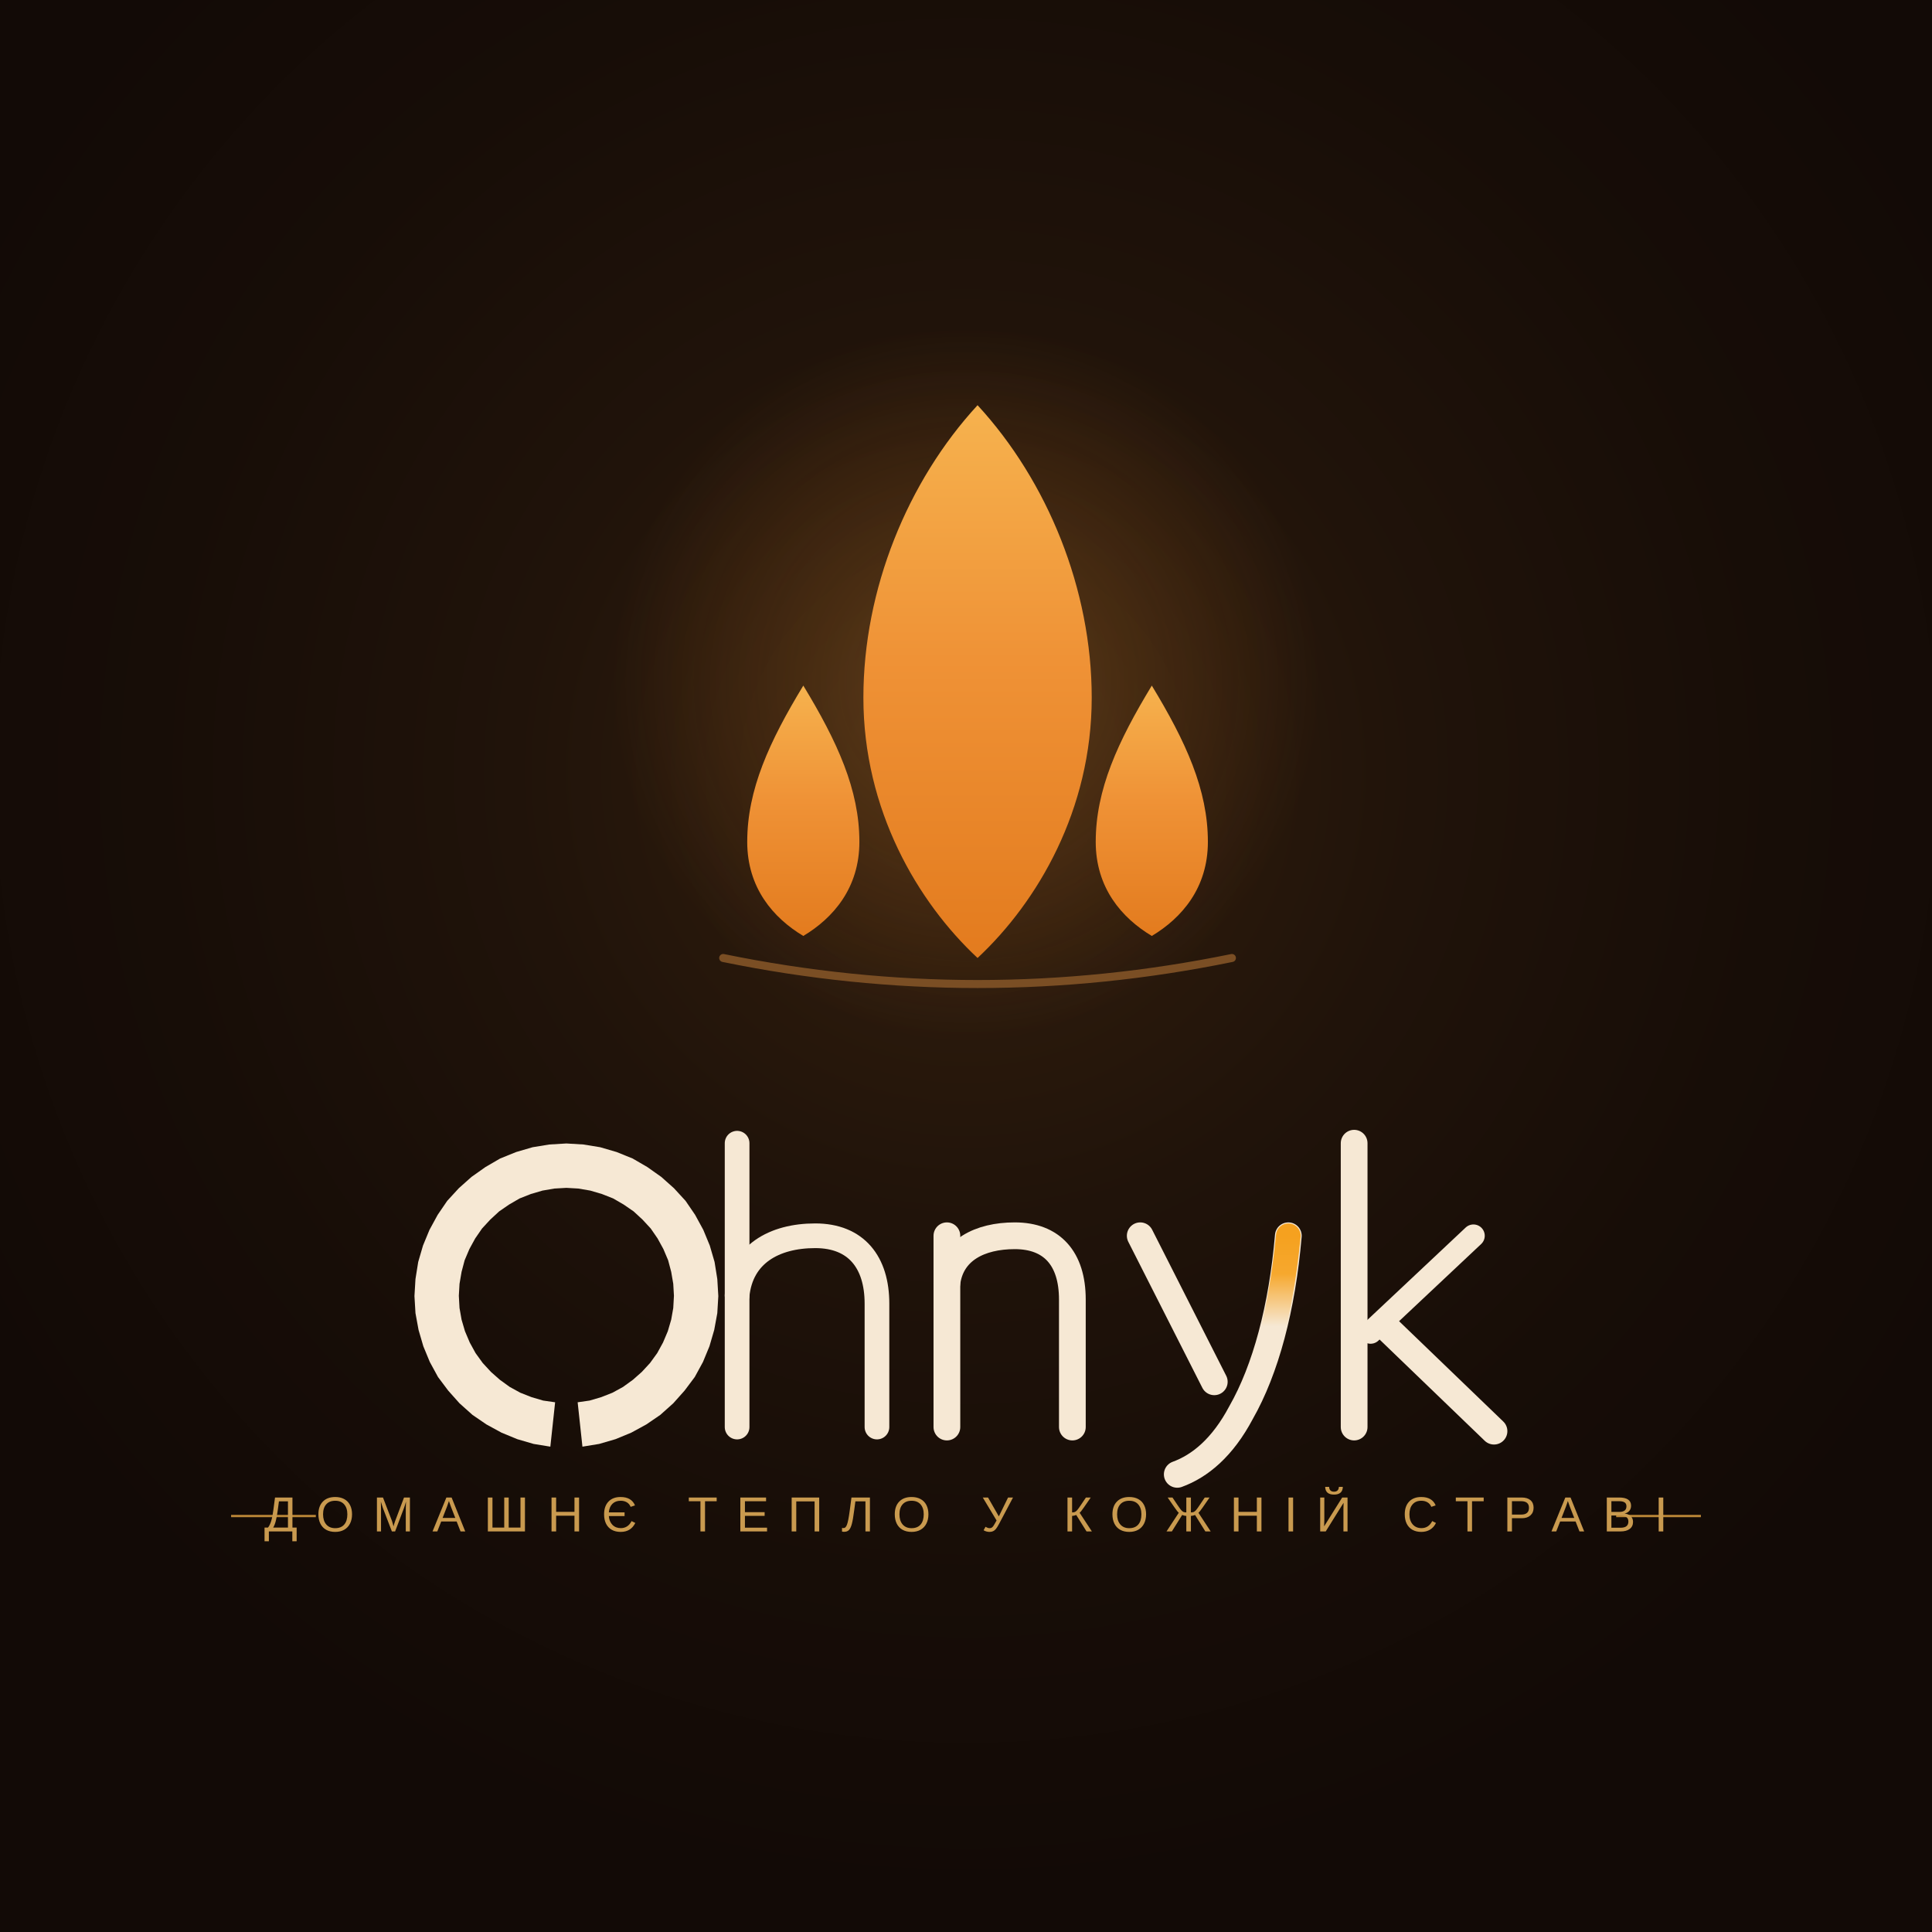
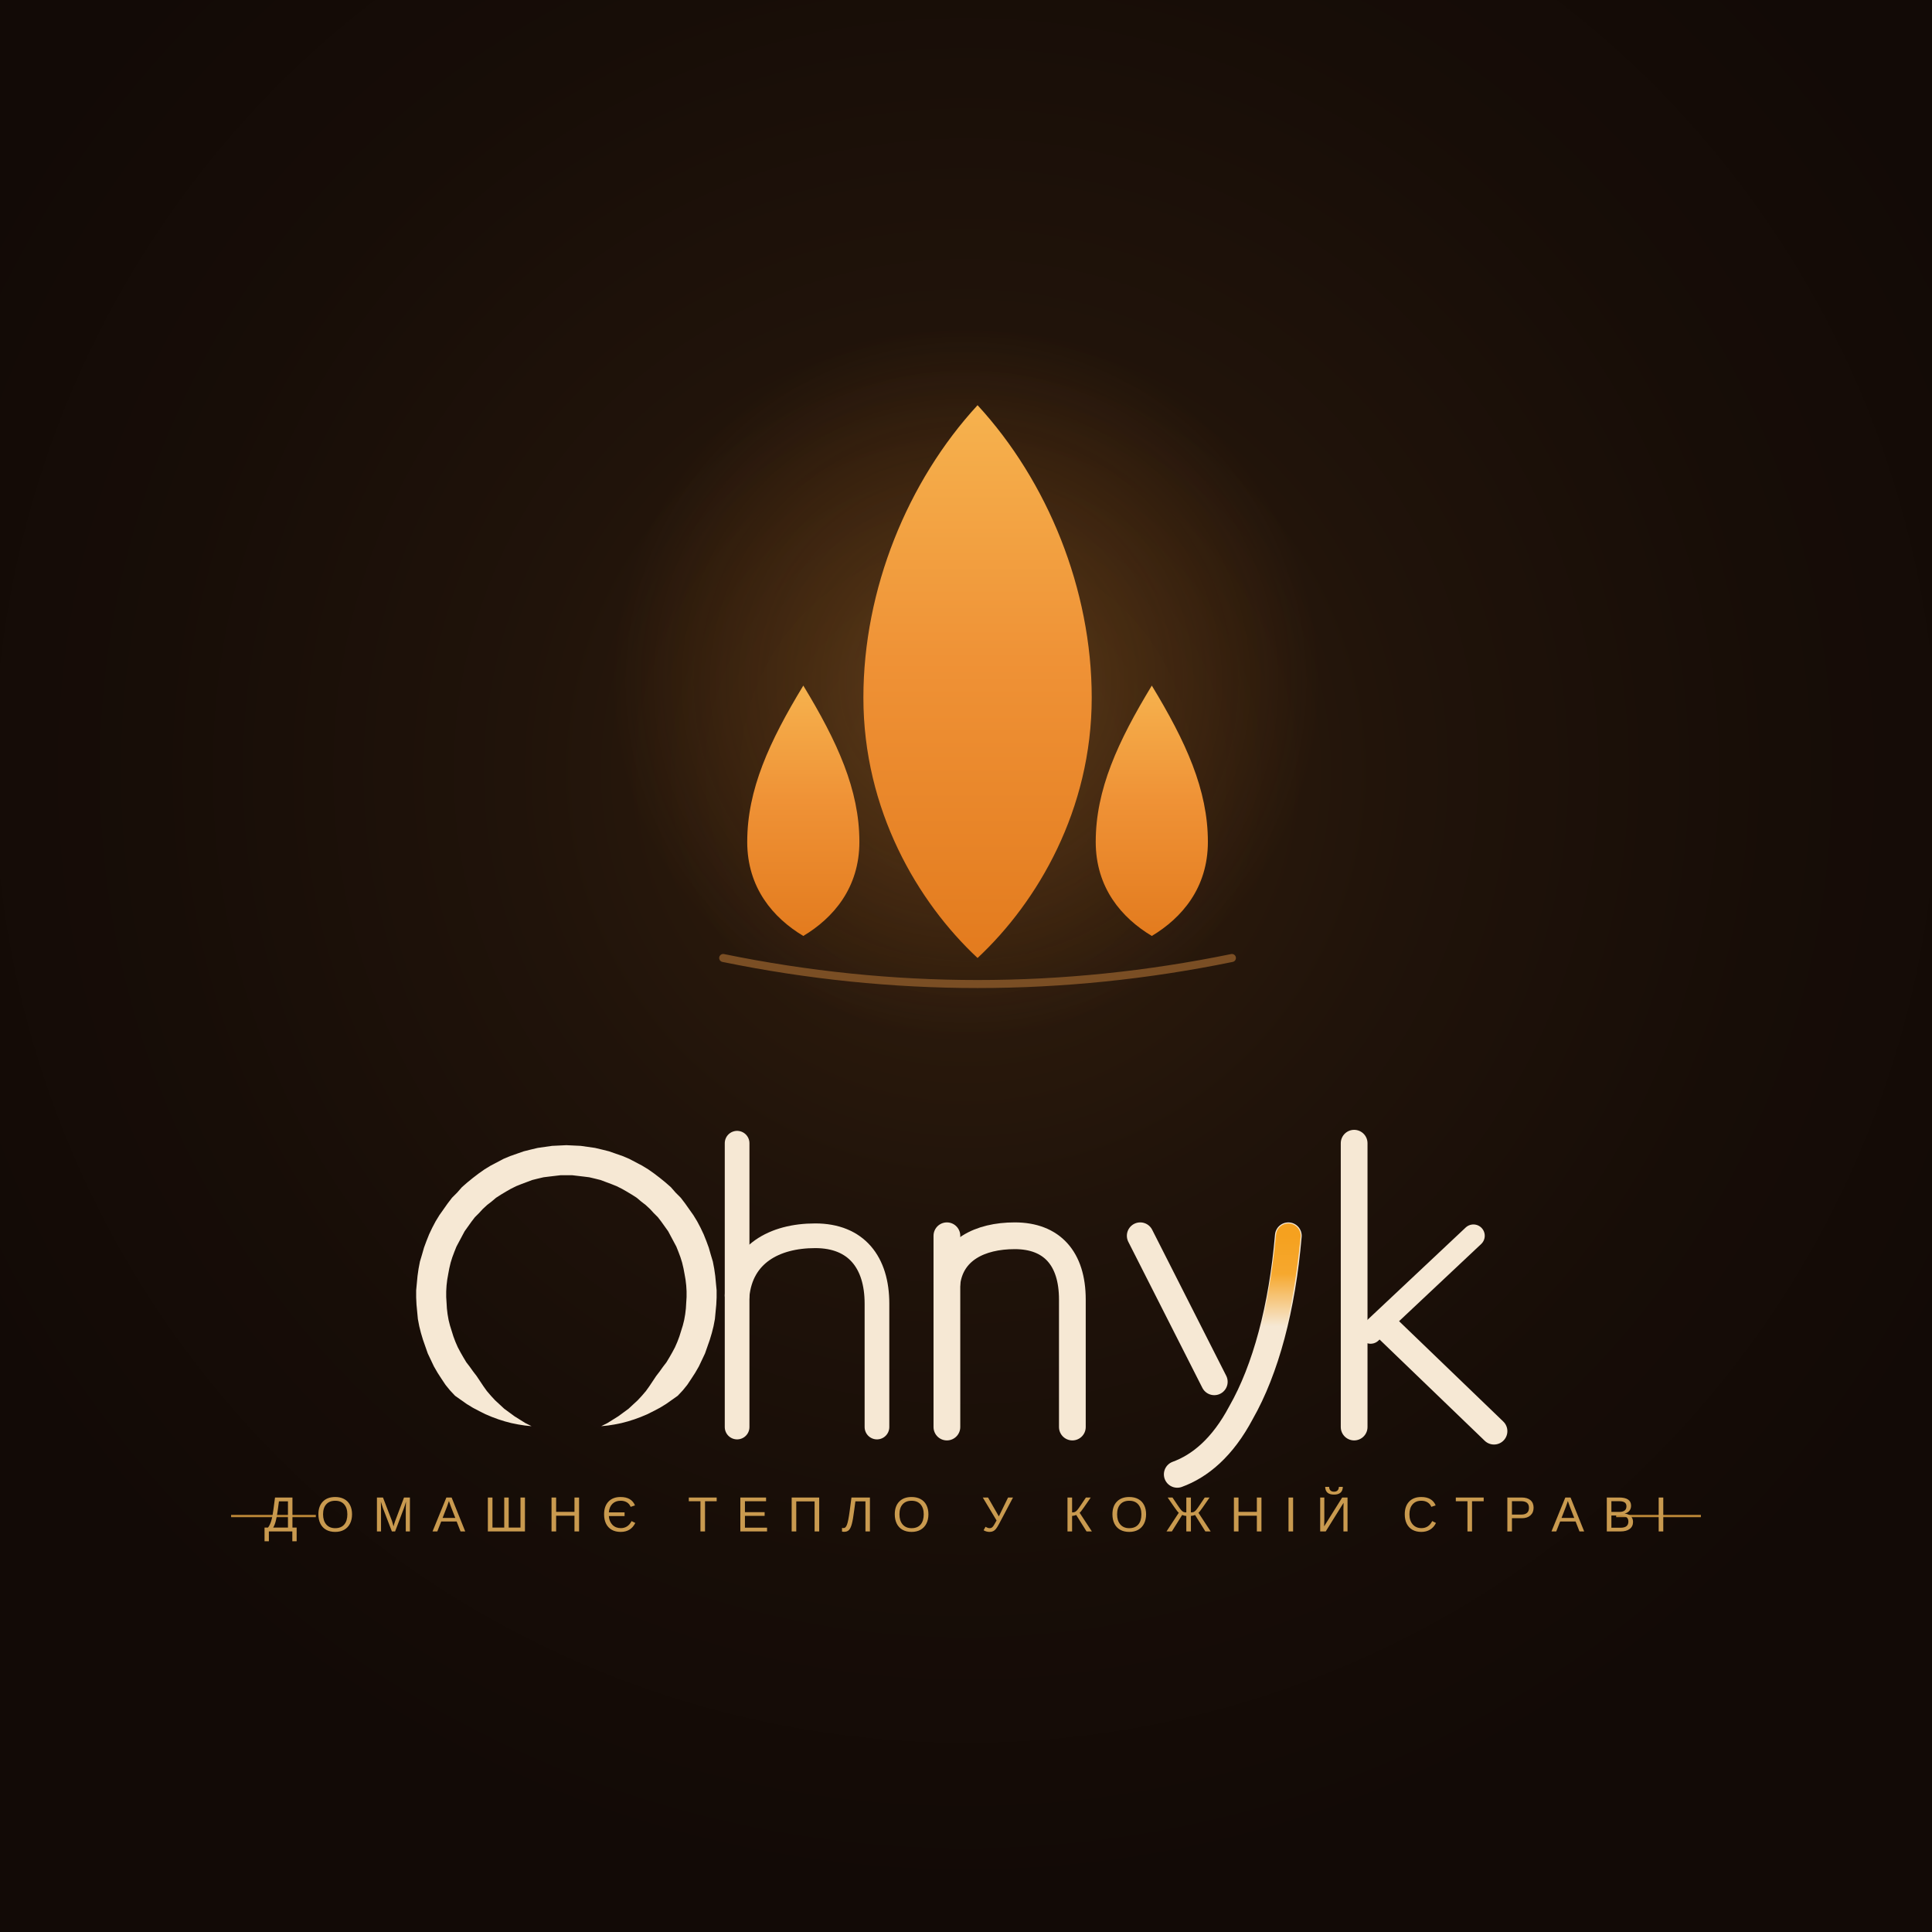
<svg xmlns="http://www.w3.org/2000/svg" viewBox="0 0 1254 1254" width="1254" height="1254" role="img" aria-label="Ohnyk — домашнє тепло у кожній страві">
  <defs>
    <radialGradient id="bg" cx="50%" cy="40%" r="58%">
      <stop offset="0%" stop-color="#35200e" />
      <stop offset="40%" stop-color="#20130a" />
      <stop offset="72%" stop-color="#170d07" />
      <stop offset="100%" stop-color="#120a06" />
    </radialGradient>
    <radialGradient id="glow" cx="50%" cy="47%" r="52%">
      <stop offset="0%" stop-color="#F7A94A" stop-opacity="0.24" />
      <stop offset="46%" stop-color="#F0902D" stop-opacity="0.09" />
      <stop offset="70%" stop-color="#F0902D" stop-opacity="0" />
    </radialGradient>
    <linearGradient id="fg" x1="50%" y1="0%" x2="50%" y2="100%">
      <stop offset="0%" stop-color="#F6B24E" />
      <stop offset="46%" stop-color="#EF9236" />
      <stop offset="100%" stop-color="#E37B1E" />
    </linearGradient>
    <linearGradient id="acc" x1="0" y1="0" x2="0" y2="1">
      <stop offset="0%" stop-color="#F5A11F" />
      <stop offset="42%" stop-color="#F6A82E" />
      <stop offset="100%" stop-color="#f6e8d4" />
    </linearGradient>
  </defs>
  <rect width="1254" height="1254" fill="url(#bg)" />
  <ellipse cx="627" cy="462" rx="318" ry="318" fill="url(#glow)" />
  <g transform="translate(407 250) scale(1.30)">
    <g fill="url(#fg)">
      <path d="M88 150 C105 178 116 202 116 228 C116 251 103 266 88 275 C73 266 60 251 60 228 C60 202 71 178 88 150 Z" />
      <path d="M262 150 C279 178 290 202 290 228 C290 251 277 266 262 275 C247 266 234 251 234 228 C234 202 245 178 262 150 Z" />
      <path d="M175 10 C210 48 232 102 232 156 C232 212 205 258 175 286 C145 258 118 212 118 156 C118 102 140 48 175 10 Z" />
    </g>
    <path d="M48 286 Q175 312 302 286" fill="none" stroke="#7a4e24" stroke-width="4" stroke-linecap="round" />
  </g>
  <g transform="translate(240.8 726) scale(1.335)">
-     <path transform="translate(12 3) scale(1.66)" d="M 46.0 87.8 L 45.3 94.3 L 40.4 93.5 L 35.6 92.1 L 31.0 90.2 L 26.6 87.8 L 22.5 85.0 L 18.7 81.6 L 15.4 77.9 L 12.4 73.9 L 10.0 69.5 L 8.1 64.9 L 6.7 60.1 L 5.8 55.2 L 5.5 50.2 L 5.8 45.2 L 6.6 40.2 L 8.0 35.4 L 9.9 30.8 L 12.3 26.4 L 15.1 22.3 L 18.5 18.6 L 22.2 15.3 L 26.3 12.4 L 30.6 9.9 L 35.3 8.0 L 40.1 6.6 L 45.0 5.8 L 50.0 5.5 L 55.0 5.8 L 59.9 6.6 L 64.7 8.0 L 69.4 9.9 L 73.7 12.4 L 77.8 15.3 L 81.5 18.6 L 84.9 22.3 L 87.7 26.4 L 90.1 30.8 L 92.0 35.4 L 93.4 40.2 L 94.2 45.2 L 94.5 50.2 L 94.2 55.2 L 93.3 60.1 L 91.9 64.9 L 90.0 69.5 L 87.6 73.9 L 84.6 77.9 L 81.3 81.6 L 77.5 85.0 L 73.4 87.8 L 69.0 90.2 L 64.4 92.1 L 59.6 93.5 L 54.7 94.3 L 54.0 87.8 L 53.3 81.3 L 56.8 80.8 L 60.2 79.8 L 63.5 78.5 L 66.6 76.8 L 69.5 74.7 L 72.1 72.4 L 74.5 69.8 L 76.6 66.9 L 78.3 63.8 L 79.7 60.5 L 80.7 57.1 L 81.3 53.7 L 81.5 50.1 L 81.3 46.6 L 80.7 43.1 L 79.8 39.7 L 78.4 36.4 L 76.7 33.3 L 74.7 30.4 L 72.3 27.8 L 69.7 25.4 L 66.8 23.4 L 63.7 21.6 L 60.4 20.3 L 57.0 19.3 L 53.5 18.7 L 50.0 18.5 L 46.5 18.7 L 43.0 19.3 L 39.6 20.3 L 36.3 21.6 L 33.2 23.4 L 30.3 25.4 L 27.7 27.8 L 25.3 30.4 L 23.3 33.3 L 21.6 36.4 L 20.2 39.7 L 19.3 43.1 L 18.7 46.6 L 18.5 50.1 L 18.7 53.7 L 19.3 57.1 L 20.3 60.5 L 21.7 63.8 L 23.4 66.9 L 25.5 69.8 L 27.9 72.4 L 30.5 74.7 L 33.4 76.8 L 36.5 78.5 L 39.8 79.8 L 43.2 80.8 L 46.7 81.3 Z" fill="#f6e8d4" />
+     <path transform="translate(12 3) scale(1.66)" d="M 39.8 88.3 L 37.8 88.1 L 35.9 87.8 L 33.9 87.4 L 32.0 86.9 L 30.1 86.3 L 28.2 85.6 L 26.3 84.8 L 24.5 83.9 L 22.6 82.9 L 20.8 81.8 L 19.1 80.6 L 17.4 79.4 L 15.9 77.8 L 14.6 76.2 L 13.4 74.4 L 12.3 72.7 L 11.2 70.8 L 10.3 68.9 L 9.4 67.0 L 8.7 65.0 L 8.0 63.0 L 7.4 61.0 L 6.9 59.0 L 6.5 56.9 L 6.3 54.8 L 6.1 52.7 L 6.0 50.6 L 6.0 48.5 L 6.2 46.4 L 6.4 44.3 L 6.7 42.2 L 7.1 40.1 L 7.7 38.1 L 8.3 36.0 L 9.0 34.1 L 9.8 32.1 L 10.7 30.2 L 11.7 28.3 L 12.8 26.5 L 14.0 24.8 L 15.2 23.1 L 16.5 21.4 L 18.0 19.9 L 19.4 18.3 L 21.0 16.9 L 22.6 15.6 L 24.3 14.3 L 26.0 13.1 L 27.8 12.0 L 29.7 11.0 L 31.6 10.0 L 33.5 9.2 L 35.5 8.5 L 37.5 7.8 L 39.5 7.3 L 41.6 6.8 L 43.7 6.5 L 45.8 6.2 L 47.9 6.1 L 50.0 6.0 L 52.1 6.1 L 54.2 6.2 L 56.3 6.5 L 58.4 6.8 L 60.5 7.3 L 62.5 7.8 L 64.5 8.5 L 66.5 9.2 L 68.4 10.0 L 70.3 11.0 L 72.2 12.0 L 74.0 13.1 L 75.7 14.3 L 77.4 15.6 L 79.0 16.9 L 80.6 18.3 L 82.0 19.9 L 83.5 21.4 L 84.8 23.1 L 86.0 24.8 L 87.2 26.5 L 88.3 28.3 L 89.3 30.2 L 90.2 32.1 L 91.0 34.1 L 91.7 36.0 L 92.3 38.1 L 92.9 40.1 L 93.3 42.2 L 93.6 44.3 L 93.8 46.4 L 94.0 48.5 L 94.0 50.6 L 93.9 52.7 L 93.7 54.8 L 93.5 56.9 L 93.1 59.0 L 92.6 61.0 L 92.0 63.0 L 91.3 65.0 L 90.6 67.0 L 89.7 68.9 L 88.8 70.8 L 87.7 72.7 L 86.6 74.4 L 85.4 76.2 L 84.1 77.8 L 82.6 79.4 L 80.9 80.6 L 79.2 81.8 L 77.4 82.9 L 75.5 83.9 L 73.7 84.8 L 71.8 85.6 L 69.9 86.3 L 68.0 86.9 L 66.1 87.4 L 64.1 87.8 L 62.2 88.1 L 60.2 88.3 L 60.2 88.3 L 62.0 87.4 L 63.6 86.4 L 65.2 85.4 L 66.7 84.3 L 68.2 83.2 L 69.6 81.9 L 70.9 80.7 L 72.1 79.4 L 73.3 78.0 L 74.3 76.6 L 75.3 75.1 L 76.3 73.6 L 77.3 72.3 L 78.3 70.9 L 79.3 69.6 L 80.2 68.1 L 81.0 66.7 L 81.8 65.2 L 82.5 63.6 L 83.1 62.0 L 83.6 60.4 L 84.1 58.8 L 84.5 57.2 L 84.8 55.5 L 85.0 53.8 L 85.1 52.1 L 85.2 50.5 L 85.2 48.8 L 85.1 47.1 L 84.9 45.4 L 84.6 43.7 L 84.3 42.1 L 83.9 40.4 L 83.4 38.8 L 82.8 37.2 L 82.2 35.7 L 81.4 34.2 L 80.6 32.7 L 79.8 31.2 L 78.8 29.8 L 77.8 28.4 L 76.8 27.1 L 75.6 25.9 L 74.5 24.7 L 73.2 23.5 L 71.9 22.5 L 70.6 21.4 L 69.2 20.5 L 67.7 19.6 L 66.3 18.8 L 64.7 18.0 L 63.2 17.4 L 61.6 16.8 L 60.0 16.2 L 58.4 15.8 L 56.7 15.4 L 55.1 15.2 L 53.4 15.0 L 51.7 14.8 L 50.0 14.8 L 48.3 14.8 L 46.6 15.0 L 44.9 15.2 L 43.3 15.4 L 41.6 15.8 L 40.0 16.2 L 38.4 16.8 L 36.8 17.4 L 35.3 18.0 L 33.7 18.8 L 32.3 19.6 L 30.8 20.5 L 29.4 21.4 L 28.1 22.5 L 26.8 23.5 L 25.5 24.7 L 24.4 25.9 L 23.2 27.1 L 22.2 28.4 L 21.2 29.8 L 20.2 31.2 L 19.4 32.7 L 18.6 34.2 L 17.8 35.7 L 17.2 37.2 L 16.6 38.8 L 16.1 40.4 L 15.7 42.1 L 15.4 43.7 L 15.1 45.4 L 14.9 47.1 L 14.8 48.8 L 14.8 50.5 L 14.9 52.1 L 15.0 53.8 L 15.2 55.5 L 15.5 57.2 L 15.9 58.8 L 16.4 60.4 L 16.9 62.0 L 17.5 63.6 L 18.2 65.2 L 19.0 66.7 L 19.8 68.1 L 20.7 69.6 L 21.7 70.9 L 22.7 72.3 L 23.7 73.6 L 24.7 75.1 L 25.7 76.6 L 26.7 78.0 L 27.9 79.4 L 29.1 80.7 L 30.4 81.9 L 31.8 83.2 L 33.3 84.3 L 34.8 85.4 L 36.4 86.4 L 38.0 87.4 L 39.8 88.3 Z" fill="#f6e8d4" />
    <g fill="none" stroke="#f6e8d4" stroke-width="13" stroke-linecap="round" stroke-linejoin="round">
      <path d="M178 12 L178 150" stroke-width="12" />
      <path d="M178 86 C180 66 196 57 216 57 C236 57 246 70 246 90 L246 150" stroke-width="12" />
      <path d="M280 57 L280 150" />
      <path d="M280 80 C282 64 296 57 313 57 C331 57 341 68 341 88 L341 150" />
      <path d="M374 57 L410 128" />
      <path d="M446 57 C443 92 435 122 423 143 C414 160 403 169 392 173" />
      <path d="M478 12 L478 150" />
      <path d="M536 57 L486 104" stroke-width="11" />
      <path d="M492 100 L546 152" />
    </g>
    <path d="M446 57 C444 78 441 92 439 101" fill="none" stroke="url(#acc)" stroke-width="12" stroke-linecap="round" />
  </g>
  <line x1="150" y1="984" x2="205" y2="984" stroke="#b98536" stroke-width="1.5" />
  <line x1="1049" y1="984" x2="1104" y2="984" stroke="#b98536" stroke-width="1.5" />
  <text x="627" y="994" text-anchor="middle" font-family="Arial, sans-serif" font-size="32" letter-spacing="12" fill="#c99a4f" font-weight="300">ДОМАШНЄ ТЕПЛО У КОЖНІЙ СТРАВІ</text>
</svg>
